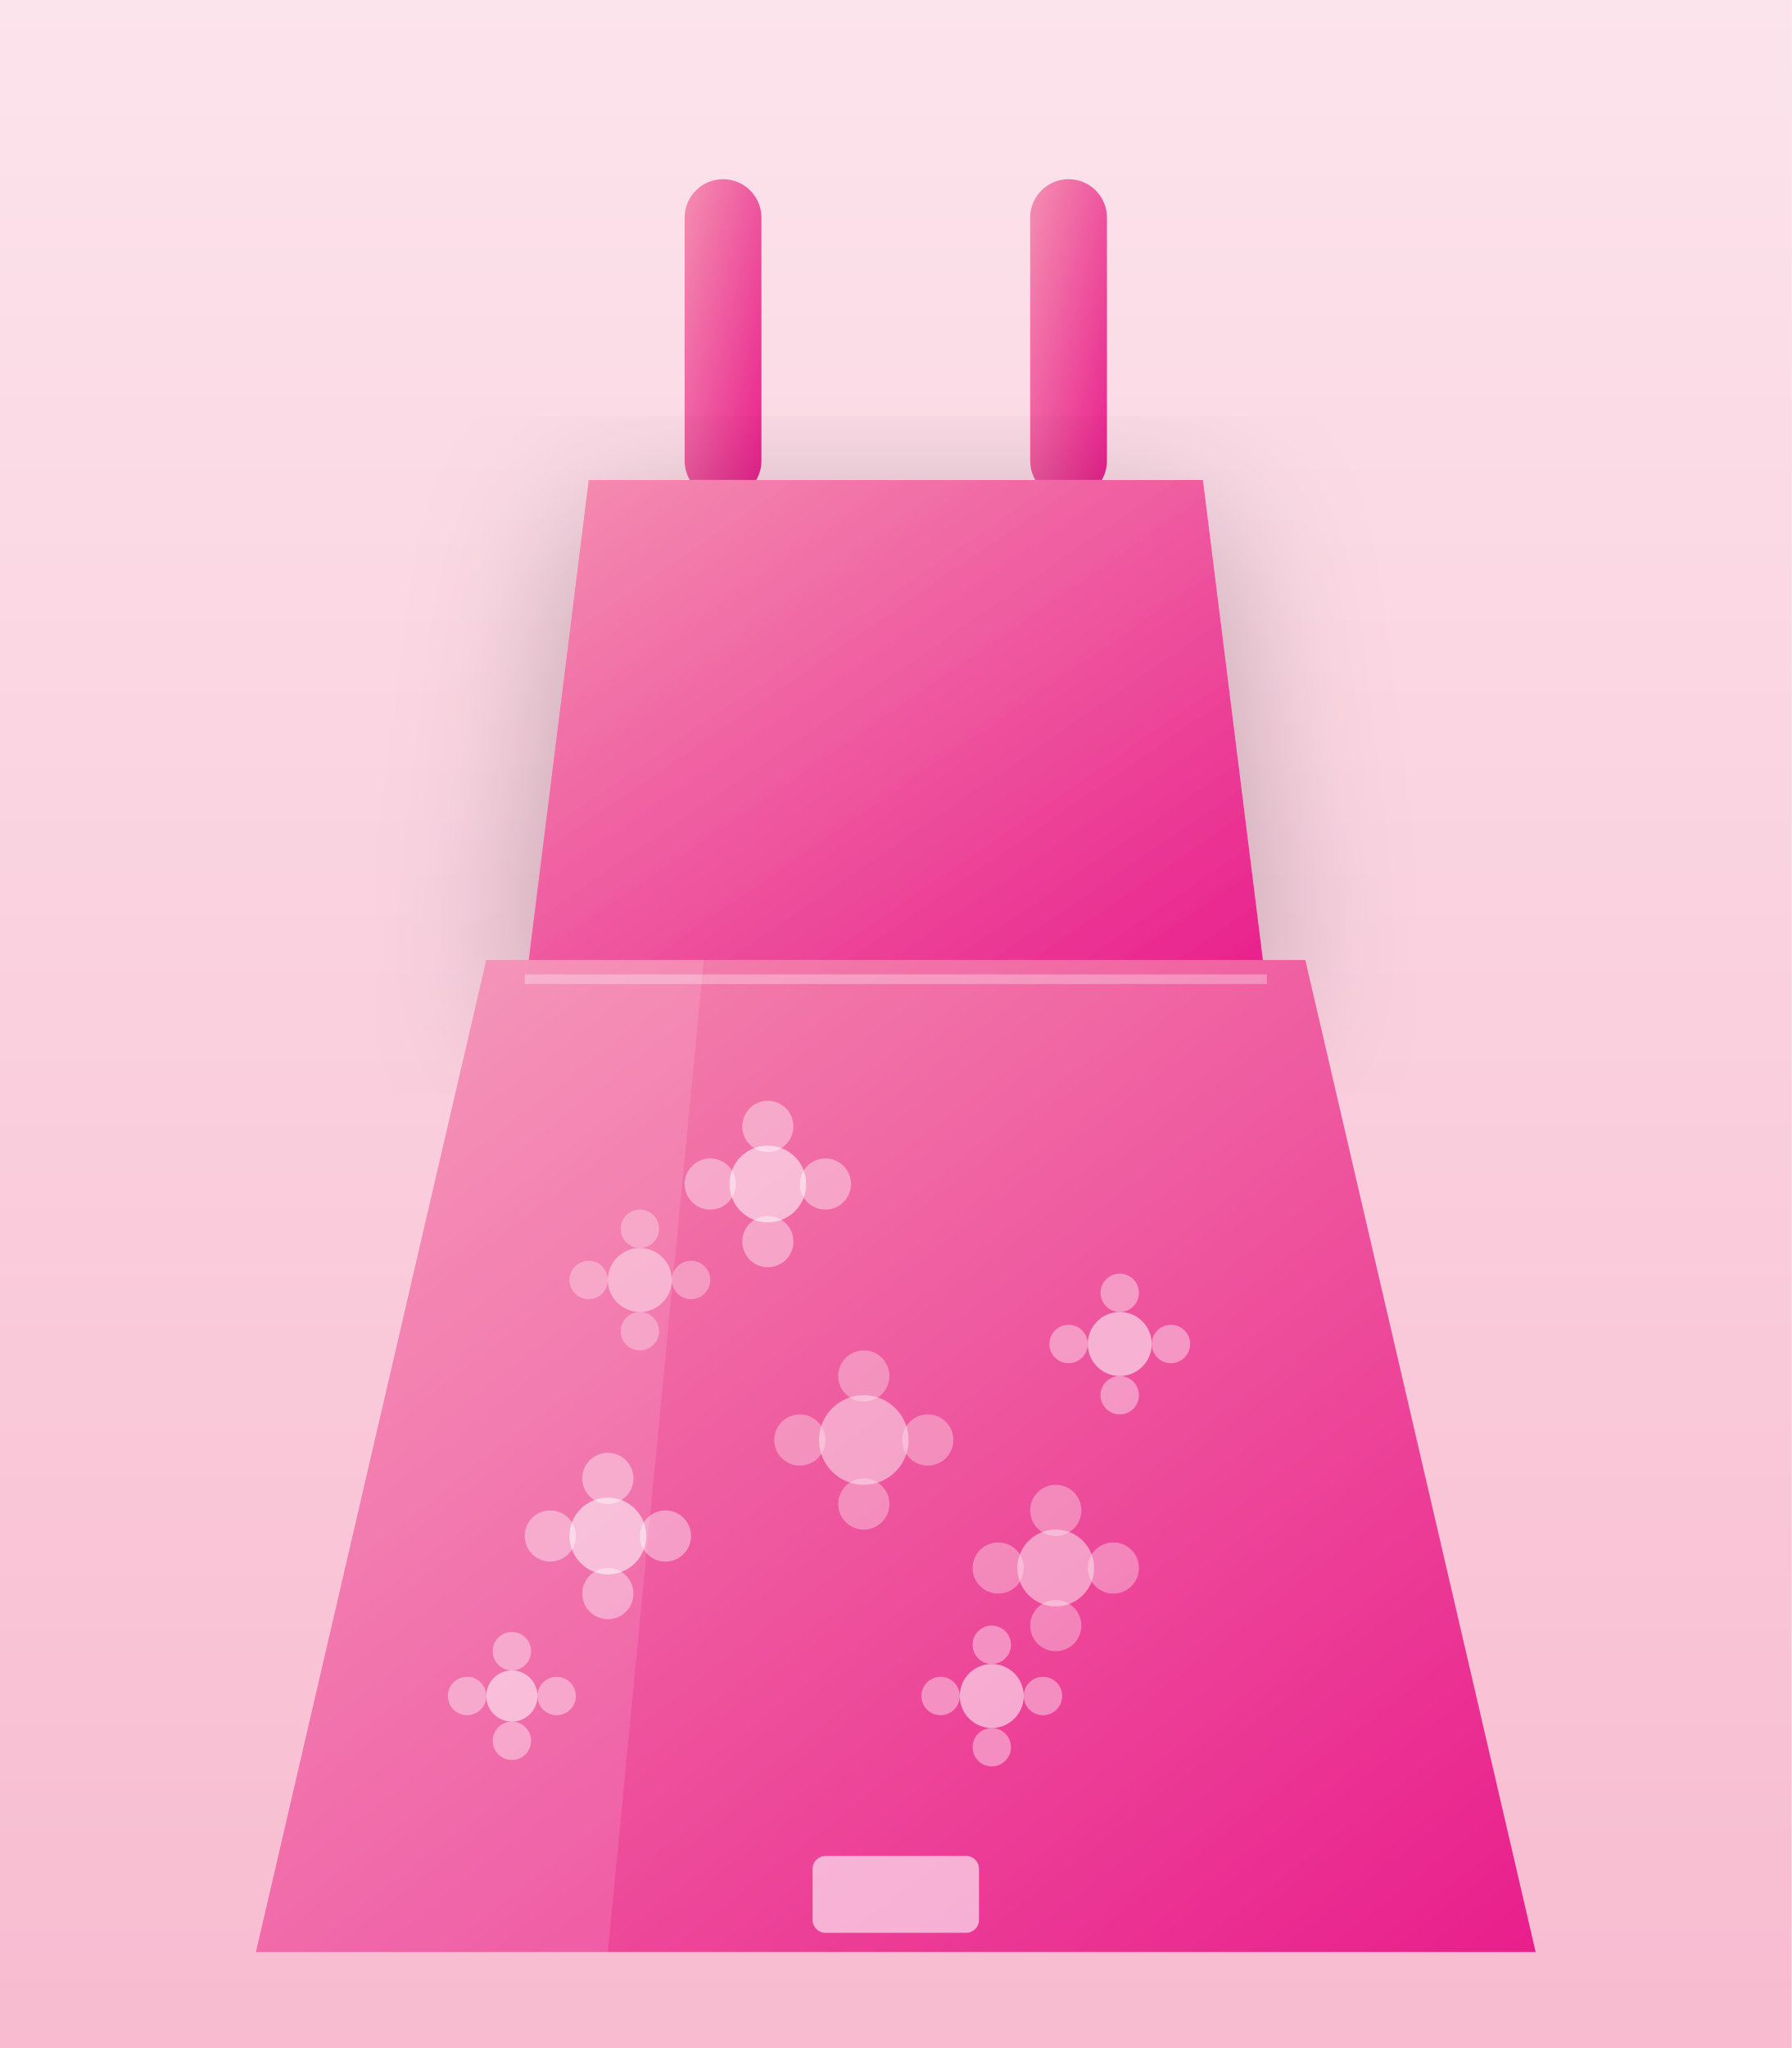
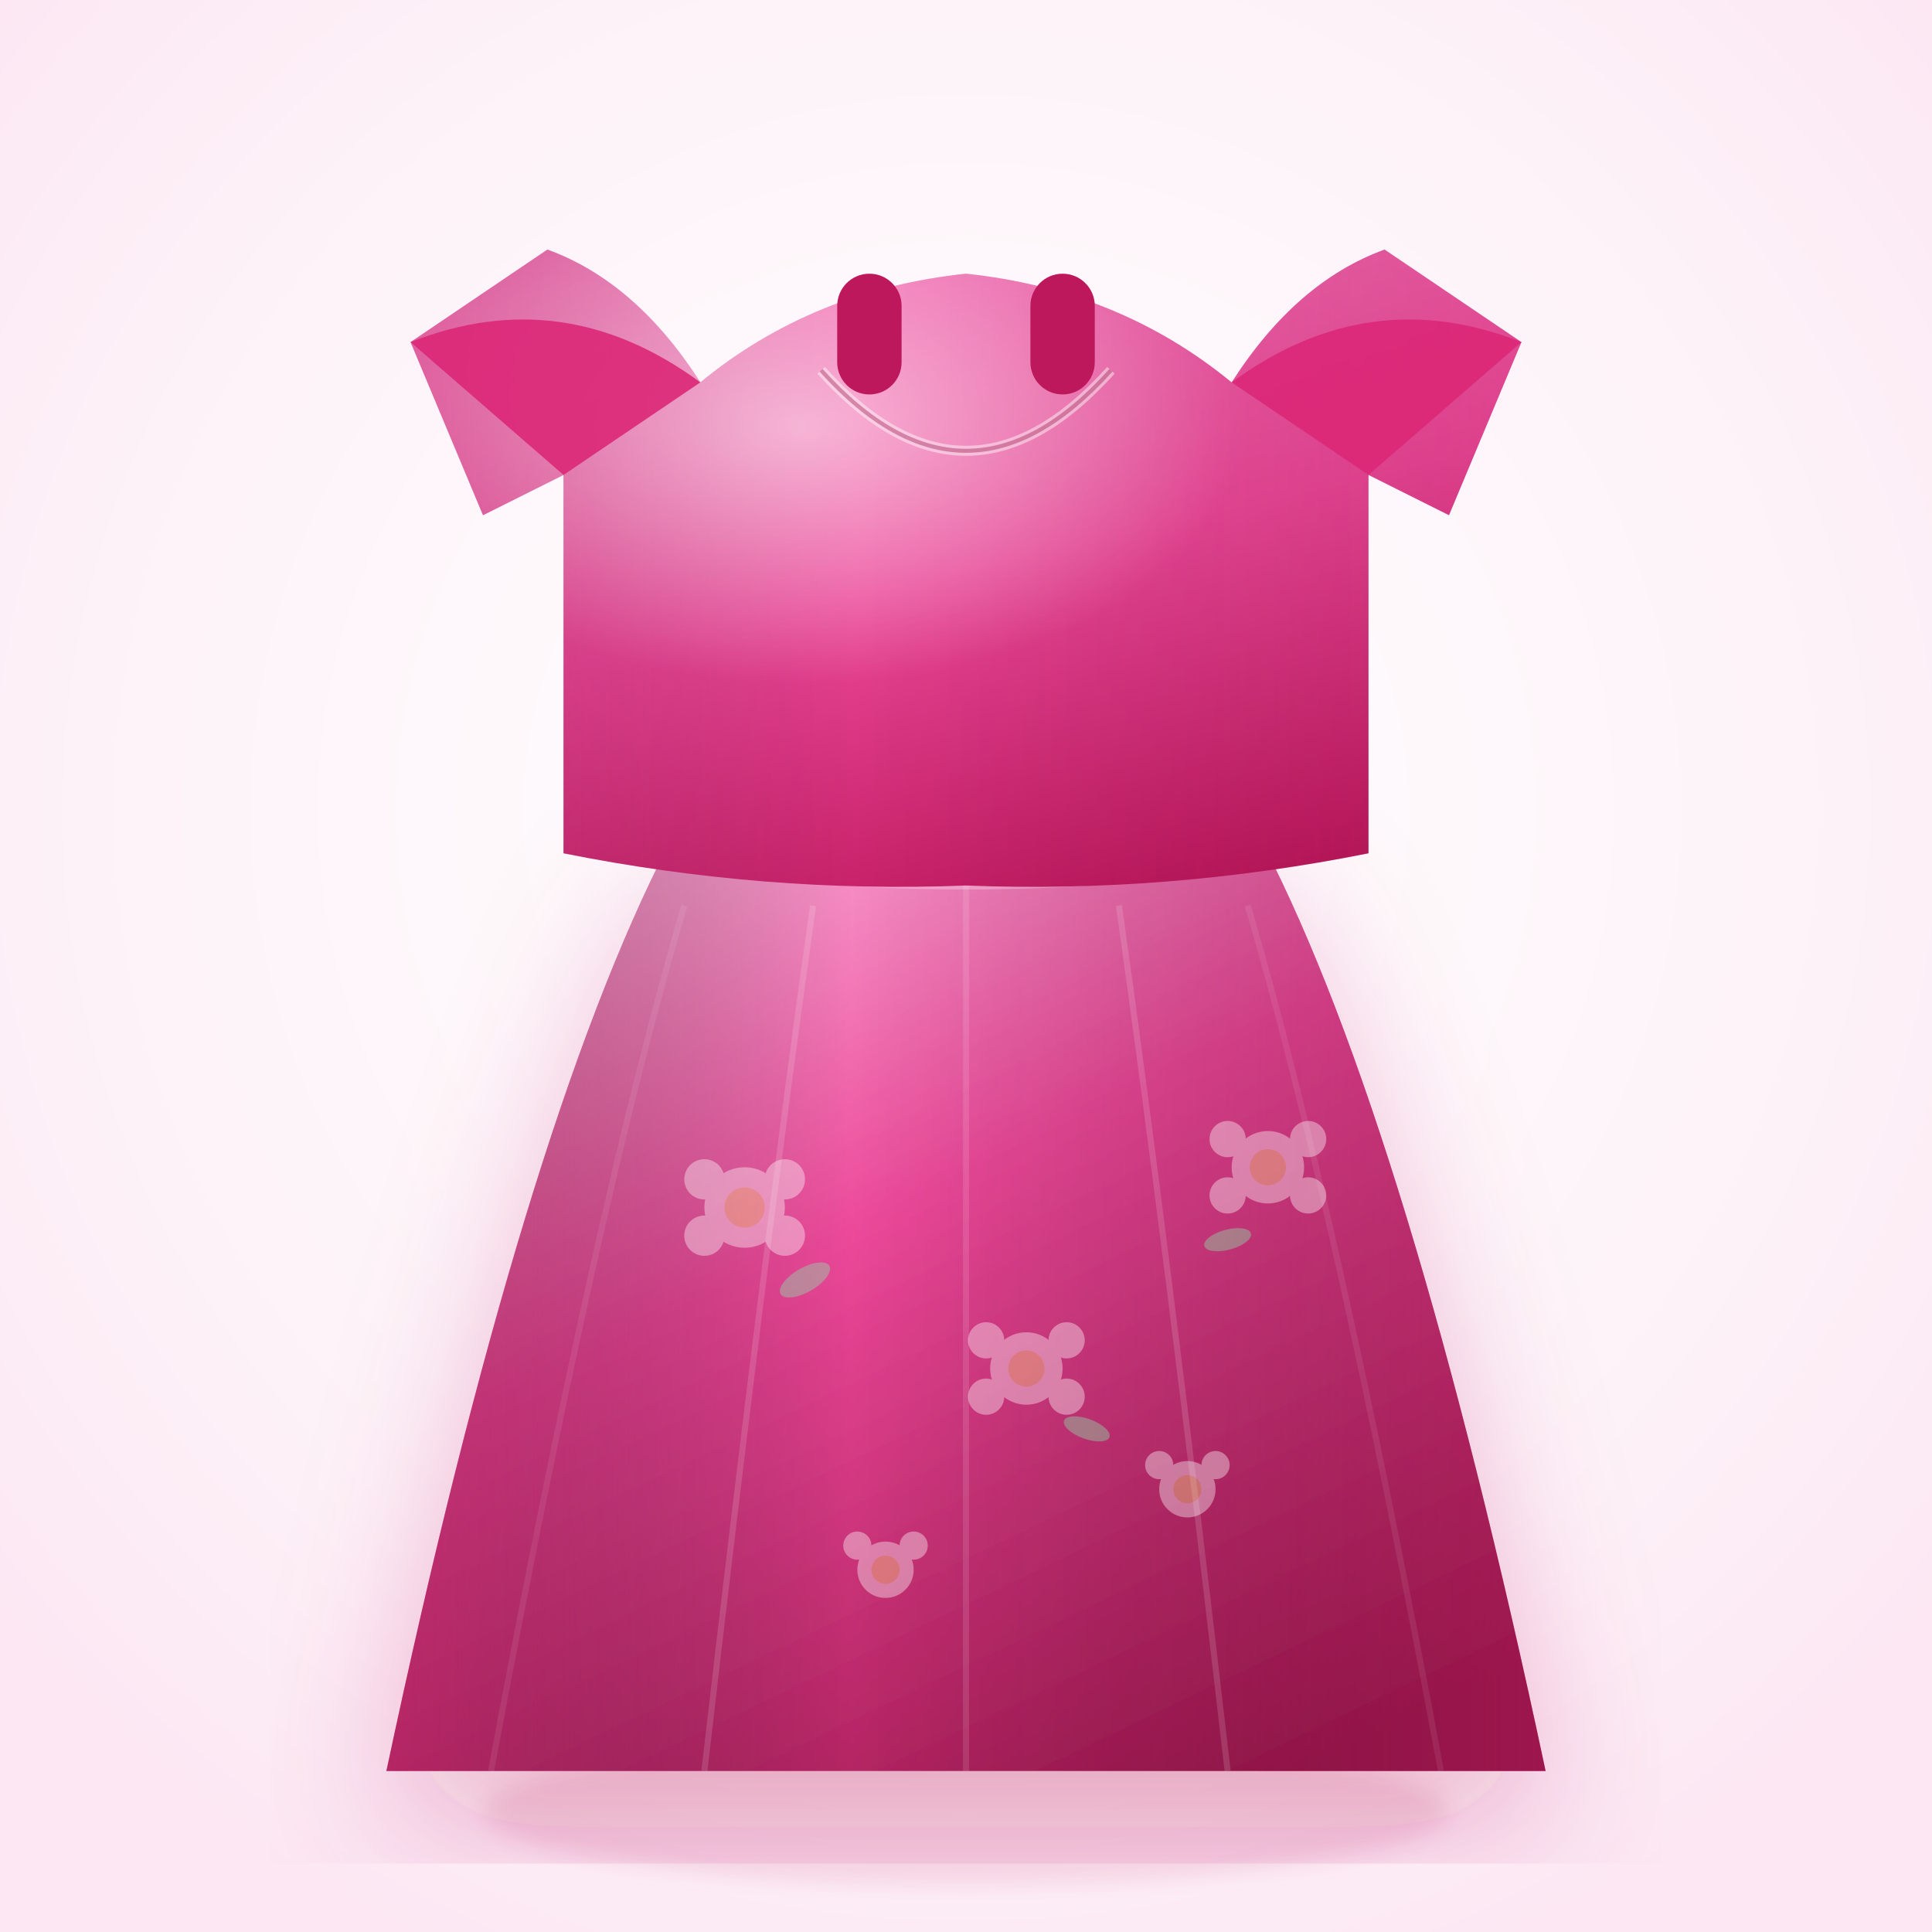
- <svg xmlns="http://www.w3.org/2000/svg" viewBox="0 0 280 320" width="280" height="320">
+ <svg xmlns="http://www.w3.org/2000/svg" viewBox="0 0 480 480" width="480" height="480">
  <defs>
-     <linearGradient id="vbg" x1="0" y1="0" x2="0" y2="1" gradientUnits="objectBoundingBox">
-       <stop offset="0%" stop-color="#fce4ec" />
-       <stop offset="100%" stop-color="#f8bbd0" />
+     <radialGradient id="bgv" cx="50%" cy="42%" r="65%">
+       <stop offset="0%" stop-color="#ffffff" />
+       <stop offset="70%" stop-color="#fdf2f8" />
+       <stop offset="100%" stop-color="#fce7f3" />
+     </radialGradient>
+     <linearGradient id="bodice" x1="30%" y1="0%" x2="70%" y2="100%">
+       <stop offset="0%" stop-color="#f472b6" />
+       <stop offset="50%" stop-color="#ec4899" />
+       <stop offset="100%" stop-color="#be185d" />
    </linearGradient>
-     <linearGradient id="vdress" x1="0" y1="0" x2="1" y2="1" gradientUnits="objectBoundingBox">
-       <stop offset="0%" stop-color="#f48fb1" />
-       <stop offset="100%" stop-color="#e91e8c" />
+     <linearGradient id="skirt" x1="20%" y1="0%" x2="80%" y2="100%">
+       <stop offset="0%" stop-color="#f9a8d4" />
+       <stop offset="40%" stop-color="#ec4899" />
+       <stop offset="100%" stop-color="#9d174d" />
    </linearGradient>
-     <filter id="vshadow" x="-20%" y="-20%" width="140%" height="140%">
-       <feDropShadow dx="0" dy="6" stdDeviation="12" flood-color="rgba(0,0,0,0.25)" />
+     <linearGradient id="vshadow" x1="0%" y1="0%" x2="100%" y2="0%">
+       <stop offset="0%" stop-color="#9d174d" stop-opacity=".5" />
+       <stop offset="40%" stop-color="transparent" />
+       <stop offset="100%" stop-color="#9d174d" stop-opacity=".35" />
+     </linearGradient>
+     <radialGradient id="vshine" cx="35%" cy="28%" r="40%">
+       <stop offset="0%" stop-color="rgba(255,255,255,.55)" />
+       <stop offset="100%" stop-color="rgba(255,255,255,0)" />
+     </radialGradient>
+     <filter id="vdrop">
+       <feDropShadow dx="0" dy="14" stdDeviation="18" flood-color="#be185d" flood-opacity=".28" />
+     </filter>
+     <filter id="vblur">
+       <feGaussianBlur stdDeviation="2.5" />
    </filter>
  </defs>
-   <rect width="280" height="320" fill="url(#vbg)" />
-   <rect x="107" y="28" width="12" height="50" rx="6" fill="url(#vdress)" />
-   <rect x="161" y="28" width="12" height="50" rx="6" fill="url(#vdress)" />
-   <path d="M92 75 L188 75 L198 155 L82 155 Z" fill="url(#vdress)" filter="url(#vshadow)" />
-   <path d="M76 150 L204 150 L240 305 L40 305 Z" fill="url(#vdress)" />
-   <path d="M76 150 L110 150 L95 305 L40 305 Z" fill="rgba(255,255,255,0.12)" />
-   <circle cx="120" cy="185" r="6" fill="#fff" opacity="0.55" />
-   <circle cx="111" cy="185" r="4" fill="#fff" opacity="0.4" />
-   <circle cx="129" cy="185" r="4" fill="#fff" opacity="0.4" />
-   <circle cx="120" cy="176" r="4" fill="#fff" opacity="0.4" />
-   <circle cx="120" cy="194" r="4" fill="#fff" opacity="0.4" />
-   <circle cx="175" cy="210" r="5" fill="#fff" opacity="0.55" />
-   <circle cx="167" cy="210" r="3" fill="#fff" opacity="0.4" />
-   <circle cx="183" cy="210" r="3" fill="#fff" opacity="0.4" />
-   <circle cx="175" cy="202" r="3" fill="#fff" opacity="0.4" />
-   <circle cx="175" cy="218" r="3" fill="#fff" opacity="0.4" />
-   <circle cx="95" cy="240" r="6" fill="#fff" opacity="0.55" />
-   <circle cx="86" cy="240" r="4" fill="#fff" opacity="0.4" />
-   <circle cx="104" cy="240" r="4" fill="#fff" opacity="0.4" />
-   <circle cx="95" cy="231" r="4" fill="#fff" opacity="0.4" />
-   <circle cx="95" cy="249" r="4" fill="#fff" opacity="0.4" />
-   <circle cx="155" cy="265" r="5" fill="#fff" opacity="0.55" />
-   <circle cx="147" cy="265" r="3" fill="#fff" opacity="0.4" />
-   <circle cx="163" cy="265" r="3" fill="#fff" opacity="0.4" />
-   <circle cx="155" cy="257" r="3" fill="#fff" opacity="0.4" />
-   <circle cx="155" cy="273" r="3" fill="#fff" opacity="0.4" />
-   <circle cx="135" cy="225" r="7" fill="#fce4ec" opacity="0.55" />
-   <circle cx="125" cy="225" r="4" fill="#fce4ec" opacity="0.4" />
-   <circle cx="145" cy="225" r="4" fill="#fce4ec" opacity="0.4" />
-   <circle cx="135" cy="215" r="4" fill="#fce4ec" opacity="0.4" />
-   <circle cx="135" cy="235" r="4" fill="#fce4ec" opacity="0.4" />
-   <circle cx="100" cy="200" r="5" fill="#fce4ec" opacity="0.55" />
-   <circle cx="92" cy="200" r="3" fill="#fce4ec" opacity="0.4" />
-   <circle cx="108" cy="200" r="3" fill="#fce4ec" opacity="0.4" />
-   <circle cx="100" cy="192" r="3" fill="#fce4ec" opacity="0.4" />
-   <circle cx="100" cy="208" r="3" fill="#fce4ec" opacity="0.4" />
-   <circle cx="165" cy="245" r="6" fill="#fce4ec" opacity="0.55" />
-   <circle cx="156" cy="245" r="4" fill="#fce4ec" opacity="0.4" />
-   <circle cx="174" cy="245" r="4" fill="#fce4ec" opacity="0.4" />
-   <circle cx="165" cy="236" r="4" fill="#fce4ec" opacity="0.4" />
-   <circle cx="165" cy="254" r="4" fill="#fce4ec" opacity="0.4" />
-   <circle cx="80" cy="265" r="4" fill="#fff" opacity="0.55" />
-   <circle cx="73" cy="265" r="3" fill="#fff" opacity="0.4" />
-   <circle cx="87" cy="265" r="3" fill="#fff" opacity="0.4" />
-   <circle cx="80" cy="258" r="3" fill="#fff" opacity="0.4" />
-   <circle cx="80" cy="272" r="3" fill="#fff" opacity="0.4" />
-   <line x1="82" y1="153" x2="198" y2="153" stroke="rgba(255,255,255,0.3)" stroke-width="1.5" />
-   <rect x="127" y="290" width="26" height="12" rx="2" fill="white" opacity="0.6" />
+   <rect width="480" height="480" fill="url(#bgv)" />
+   <ellipse cx="240" cy="450" rx="120" ry="18" fill="#be185d" opacity=".12" filter="url(#vblur)" />
+   <path d="M166 210 Q130 280 96 440 L384 440 Q350 280 314 210 Z" fill="url(#skirt)" filter="url(#vdrop)" />
+   <path d="M166 210 Q130 280 96 440 L384 440 Q350 280 314 210 Z" fill="url(#vshadow)" />
+   <path d="M202 225 Q190 310 175 440" fill="none" stroke="rgba(255,255,255,.14)" stroke-width="1.5" />
+   <path d="M240 220 Q240 320 240 440" fill="none" stroke="rgba(255,255,255,.12)" stroke-width="1.5" />
+   <path d="M278 225 Q290 310 305 440" fill="none" stroke="rgba(255,255,255,.14)" stroke-width="1.5" />
+   <path d="M310 225 Q332 300 358 440" fill="none" stroke="rgba(255,255,255,.08)" stroke-width="1.5" />
+   <path d="M170 225 Q148 300 122 440" fill="none" stroke="rgba(255,255,255,.08)" stroke-width="1.5" />
+   <path d="M162 210 Q240 220 318 210" fill="none" stroke="#9d174d" stroke-width="4" opacity=".6" />
+   <path d="M165 214 Q240 226 315 214" fill="none" stroke="rgba(255,255,255,.25)" stroke-width="2" />
+   <path d="M174 95 Q158 70 136 62 L102 85 L120 128 L140 118            L140 212 Q190 222 240 220 Q290 222 340 212 L340 118            L360 128 L378 85 L344 62 Q322 70 306 95            Q278 72 240 68 Q202 72 174 95 Z" fill="url(#bodice)" />
+   <path d="M174 95 Q158 70 136 62 L102 85 L120 128 L140 118            L140 212 Q190 222 240 220 Q290 222 340 212 L340 118            L360 128 L378 85 L344 62 Q322 70 306 95            Q278 72 240 68 Q202 72 174 95 Z" fill="url(#vshadow)" opacity=".5" />
+   <path d="M174 95 Q158 70 136 62 L102 85 L120 128 L140 118            L140 212 Q190 222 240 220 Q290 222 340 212 L340 118            L360 128 L378 85 L344 62 Q322 70 306 95            Q278 72 240 68 Q202 72 174 95 Z" fill="url(#vshine)" />
+   <path d="M204 92 Q240 132 276 92" fill="none" stroke="rgba(255,255,255,.45)" stroke-width="2.5" />
+   <path d="M204 92 Q240 132 276 92" fill="none" stroke="#9d174d" stroke-width="1" opacity=".4" />
+   <path d="M140 118 L102 85 Q140 70 174 95 Z" fill="#db2777" opacity=".9" />
+   <path d="M340 118 L378 85 Q340 70 306 95 Z" fill="#db2777" opacity=".9" />
+   <rect x="208" y="68" width="16" height="30" rx="8" fill="#be185d" />
+   <rect x="256" y="68" width="16" height="30" rx="8" fill="#be185d" />
+   <g opacity=".38">
+     <circle cx="185" cy="300" r="10" fill="#fff" />
+     <circle cx="185" cy="300" r="5" fill="#fde68a" />
+     <circle cx="175" cy="293" r="5" fill="#fff" />
+     <circle cx="195" cy="293" r="5" fill="#fff" />
+     <circle cx="175" cy="307" r="5" fill="#fff" />
+     <circle cx="195" cy="307" r="5" fill="#fff" />
+     <circle cx="255" cy="340" r="9" fill="#fff" />
+     <circle cx="255" cy="340" r="4.5" fill="#fde68a" />
+     <circle cx="245" cy="333" r="4.5" fill="#fff" />
+     <circle cx="265" cy="333" r="4.5" fill="#fff" />
+     <circle cx="245" cy="347" r="4.5" fill="#fff" />
+     <circle cx="265" cy="347" r="4.5" fill="#fff" />
+     <circle cx="315" cy="290" r="9" fill="#fff" />
+     <circle cx="315" cy="290" r="4.5" fill="#fde68a" />
+     <circle cx="305" cy="283" r="4.5" fill="#fff" />
+     <circle cx="325" cy="283" r="4.5" fill="#fff" />
+     <circle cx="305" cy="297" r="4.5" fill="#fff" />
+     <circle cx="325" cy="297" r="4.5" fill="#fff" />
+     <circle cx="220" cy="390" r="7" fill="#fff" />
+     <circle cx="220" cy="390" r="3.5" fill="#fde68a" />
+     <circle cx="213" cy="384" r="3.5" fill="#fff" />
+     <circle cx="227" cy="384" r="3.5" fill="#fff" />
+     <circle cx="295" cy="370" r="7" fill="#fff" />
+     <circle cx="295" cy="370" r="3.5" fill="#fde68a" />
+     <circle cx="288" cy="364" r="3.5" fill="#fff" />
+     <circle cx="302" cy="364" r="3.5" fill="#fff" />
+     <ellipse cx="200" cy="318" rx="7" ry="3" fill="#86efac" transform="rotate(-30 200 318)" />
+     <ellipse cx="270" cy="355" rx="6" ry="2.5" fill="#86efac" transform="rotate(20 270 355)" />
+     <ellipse cx="305" cy="308" rx="6" ry="2.5" fill="#86efac" transform="rotate(-15 305 308)" />
+   </g>
</svg>
